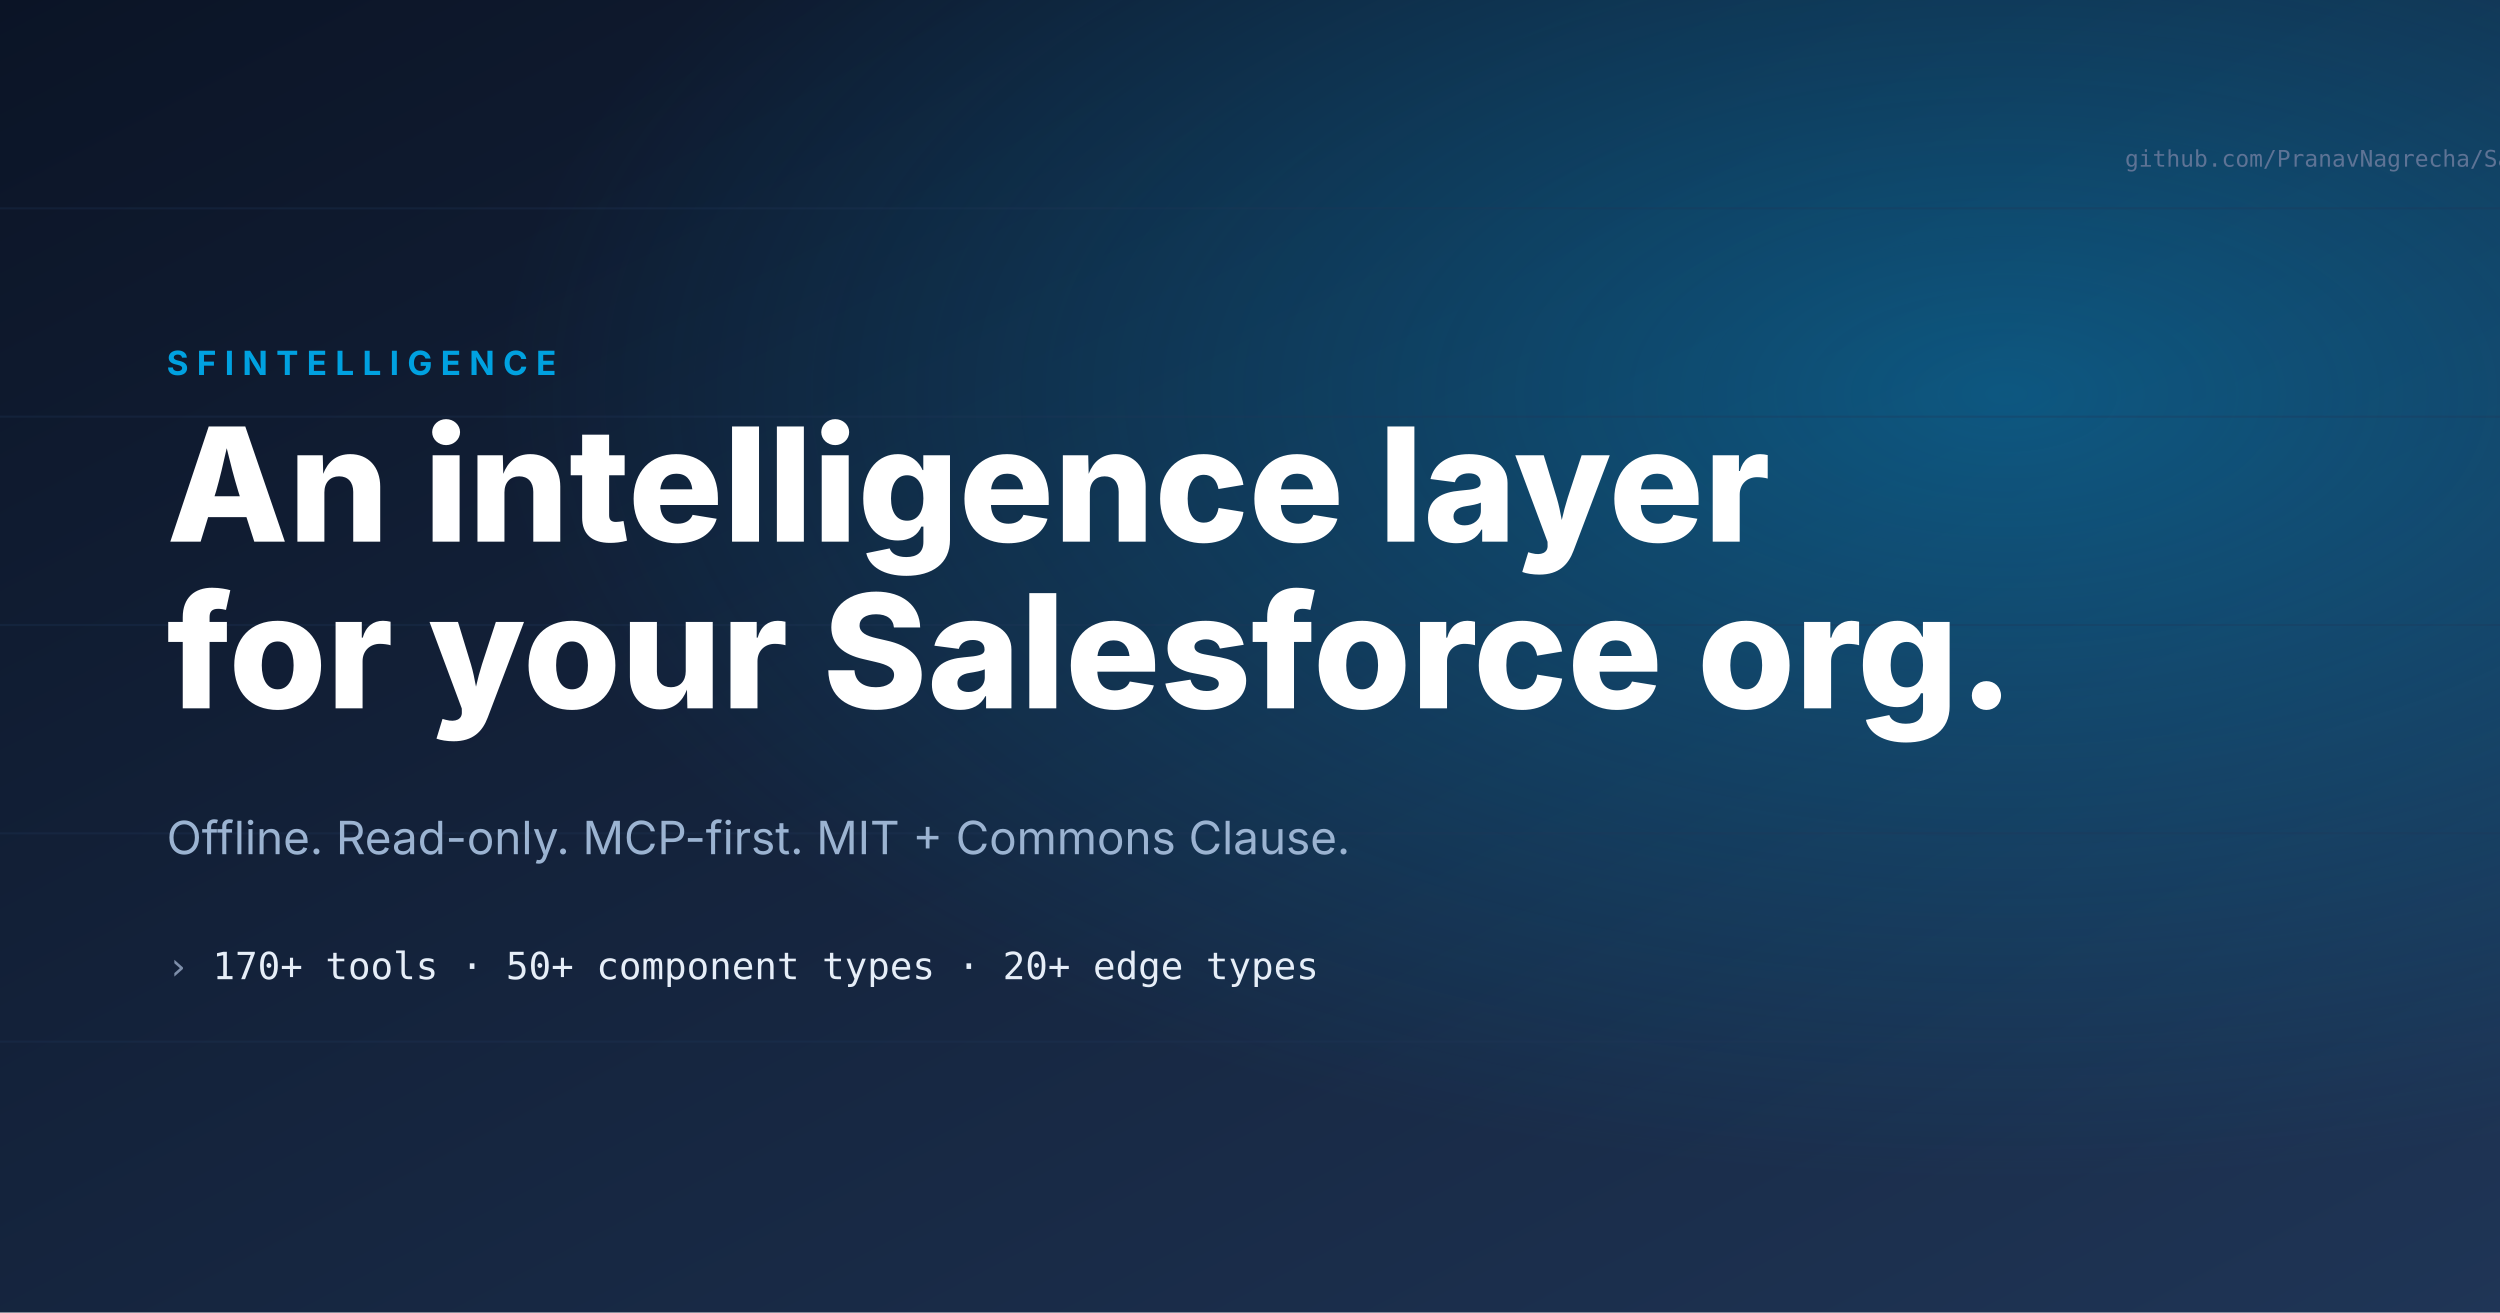
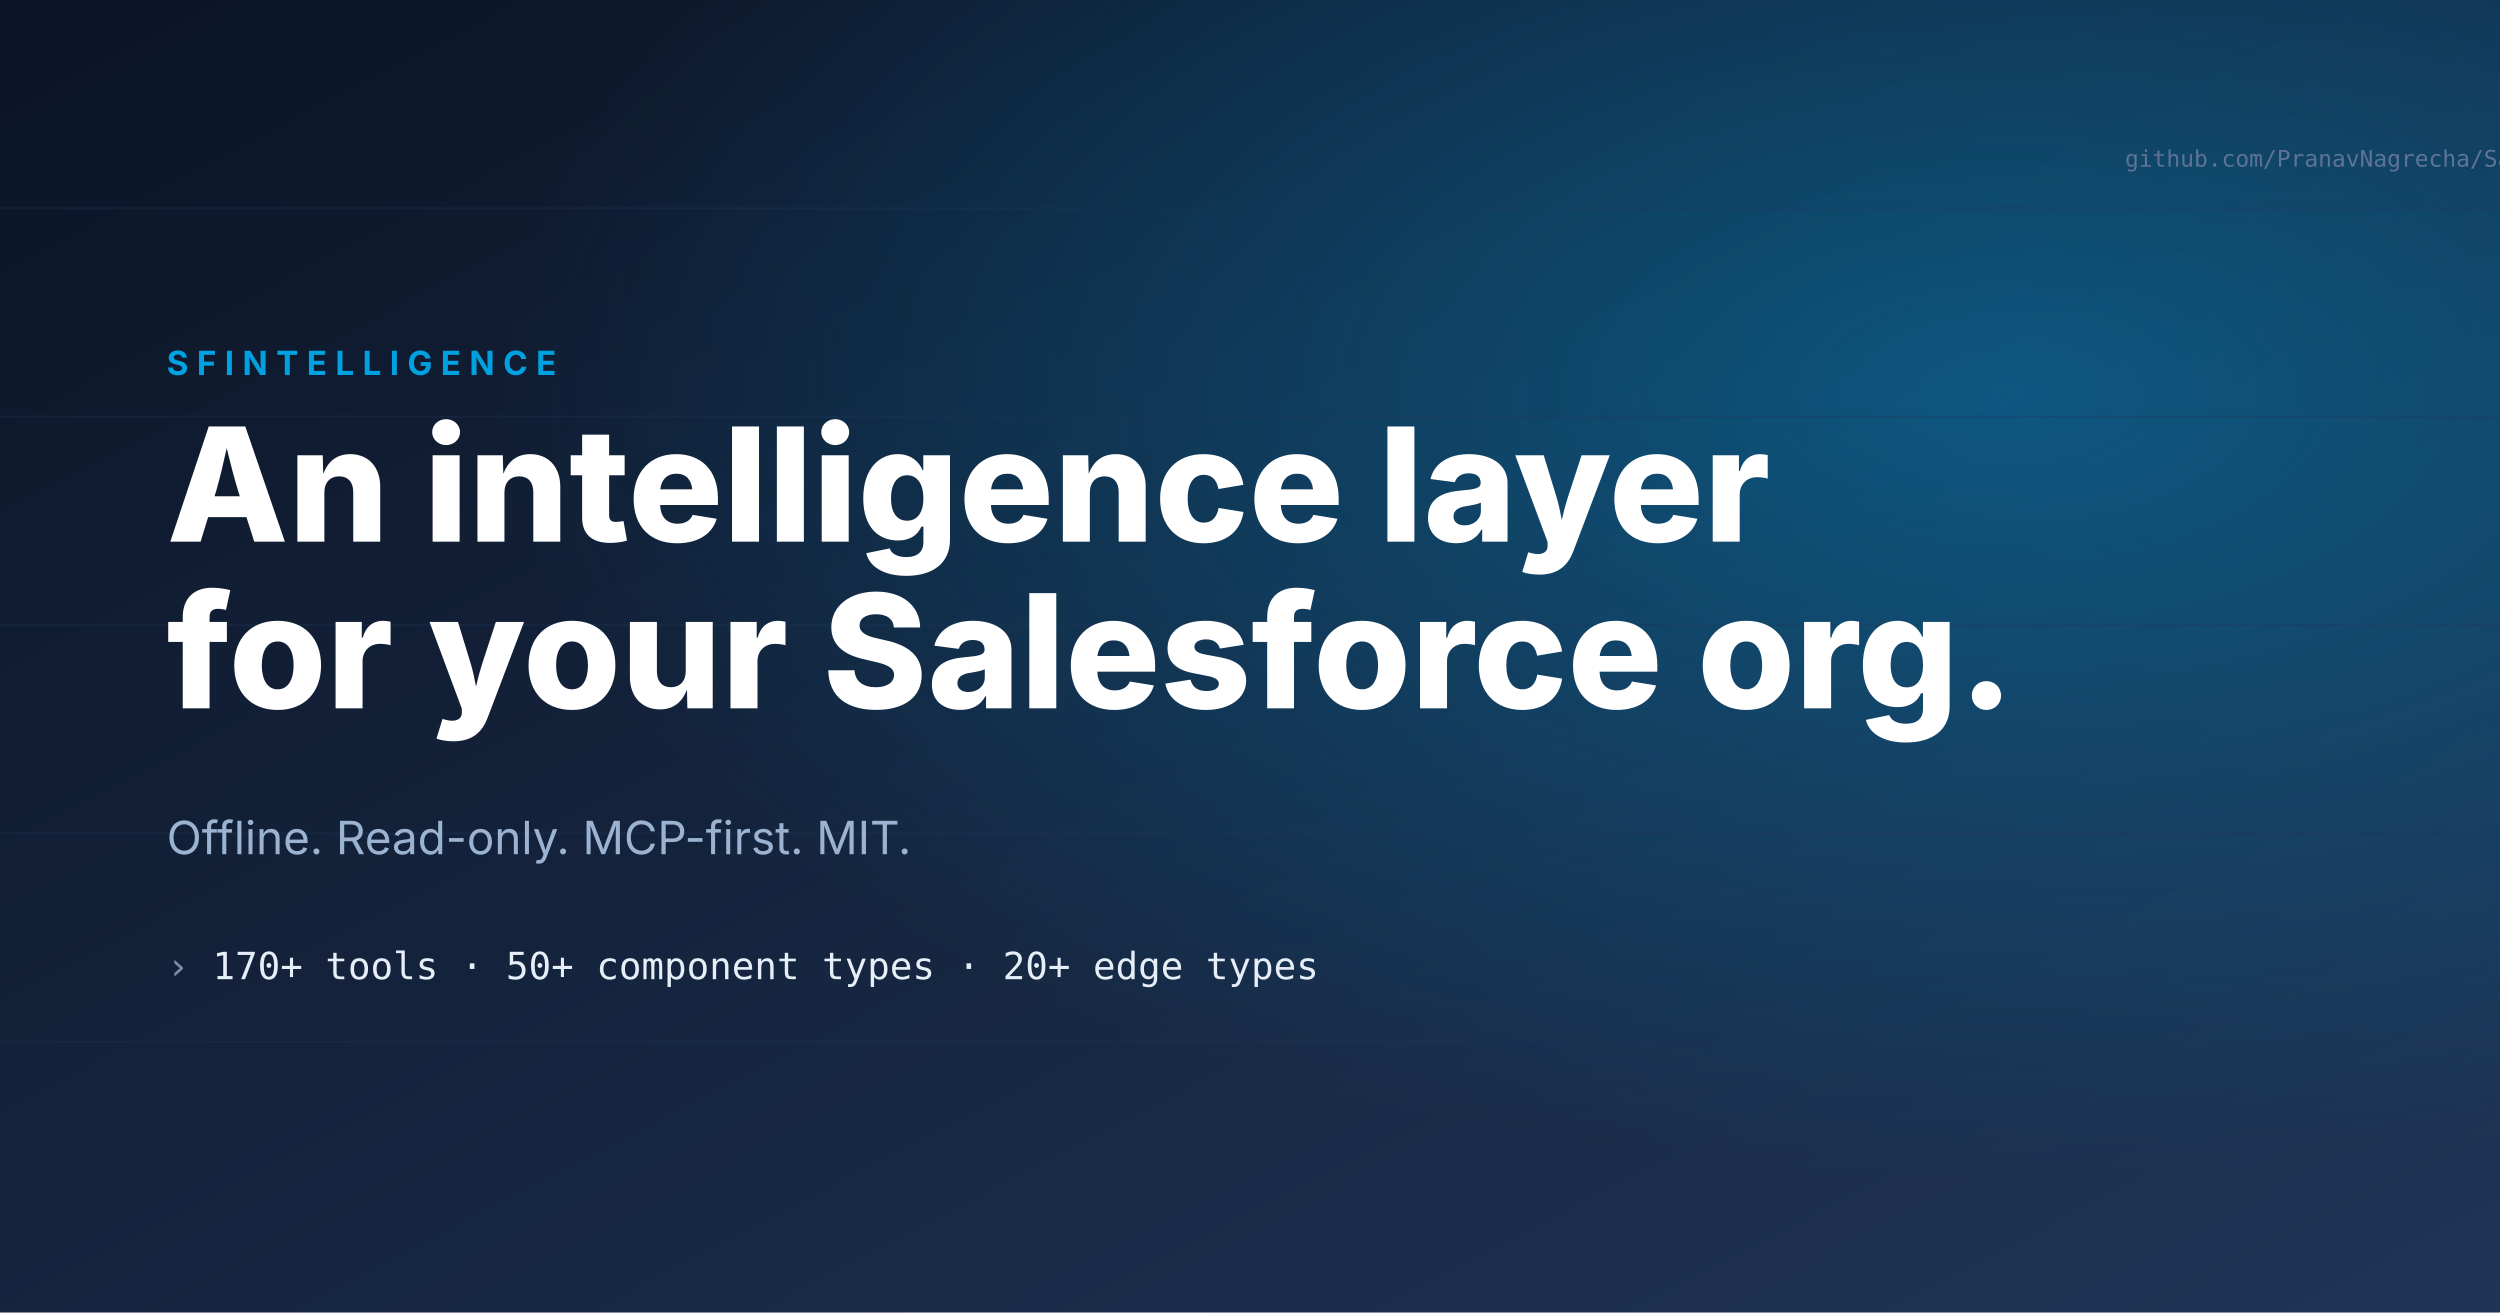
<svg xmlns="http://www.w3.org/2000/svg" viewBox="0 0 1200 630" font-family="-apple-system, BlinkMacSystemFont, 'Segoe UI', system-ui, sans-serif">
  <defs>
    <linearGradient id="bg2" x1="0" y1="0" x2="1" y2="1">
      <stop offset="0%" stop-color="#0B1426" />
      <stop offset="100%" stop-color="#1F3556" />
    </linearGradient>
    <radialGradient id="glow2" cx="0.8" cy="0.3" r="0.6">
      <stop offset="0%" stop-color="#00A1E0" stop-opacity="0.4" />
      <stop offset="100%" stop-color="#00A1E0" stop-opacity="0" />
    </radialGradient>
  </defs>
  <rect width="1200" height="630" fill="url(#bg2)" />
  <rect width="1200" height="630" fill="url(#glow2)" />
  <g stroke="#1F3556" stroke-width="1" opacity="0.3">
    <line x1="0" y1="100" x2="1200" y2="100" />
    <line x1="0" y1="200" x2="1200" y2="200" />
    <line x1="0" y1="300" x2="1200" y2="300" />
    <line x1="0" y1="400" x2="1200" y2="400" />
    <line x1="0" y1="500" x2="1200" y2="500" />
  </g>
  <g transform="translate(80,180)">
    <text font-size="16" letter-spacing="4" fill="#00A1E0" font-weight="700">SFINTELLIGENCE</text>
    <text y="80" font-size="76" font-weight="800" fill="#FFFFFF">An intelligence layer</text>
    <text y="160" font-size="76" font-weight="800" fill="#FFFFFF">for your Salesforce org.</text>
-     <text y="230" font-size="22" fill="#9BB3D1">Offline. Read-only. MCP-first. MIT + Commons Clause.</text>
+     <text y="230" font-size="22" fill="#9BB3D1">Offline. Read-only. MCP-first. MIT.</text>
    <g transform="translate(0,290)" font-family="ui-monospace, SFMono-Regular, Menlo, monospace" font-size="18">
      <text fill="#7E8FAA">›</text>
      <text x="22" fill="#E6EEF8">170+ tools · 50+ component types · 20+ edge types</text>
    </g>
  </g>
  <g transform="translate(1020,80)" font-family="ui-monospace, SFMono-Regular, Menlo, monospace" font-size="11" fill="#5E7395">
    <text>github.com/PranavNagrecha/Salesforce-Intelligence</text>
  </g>
</svg>
